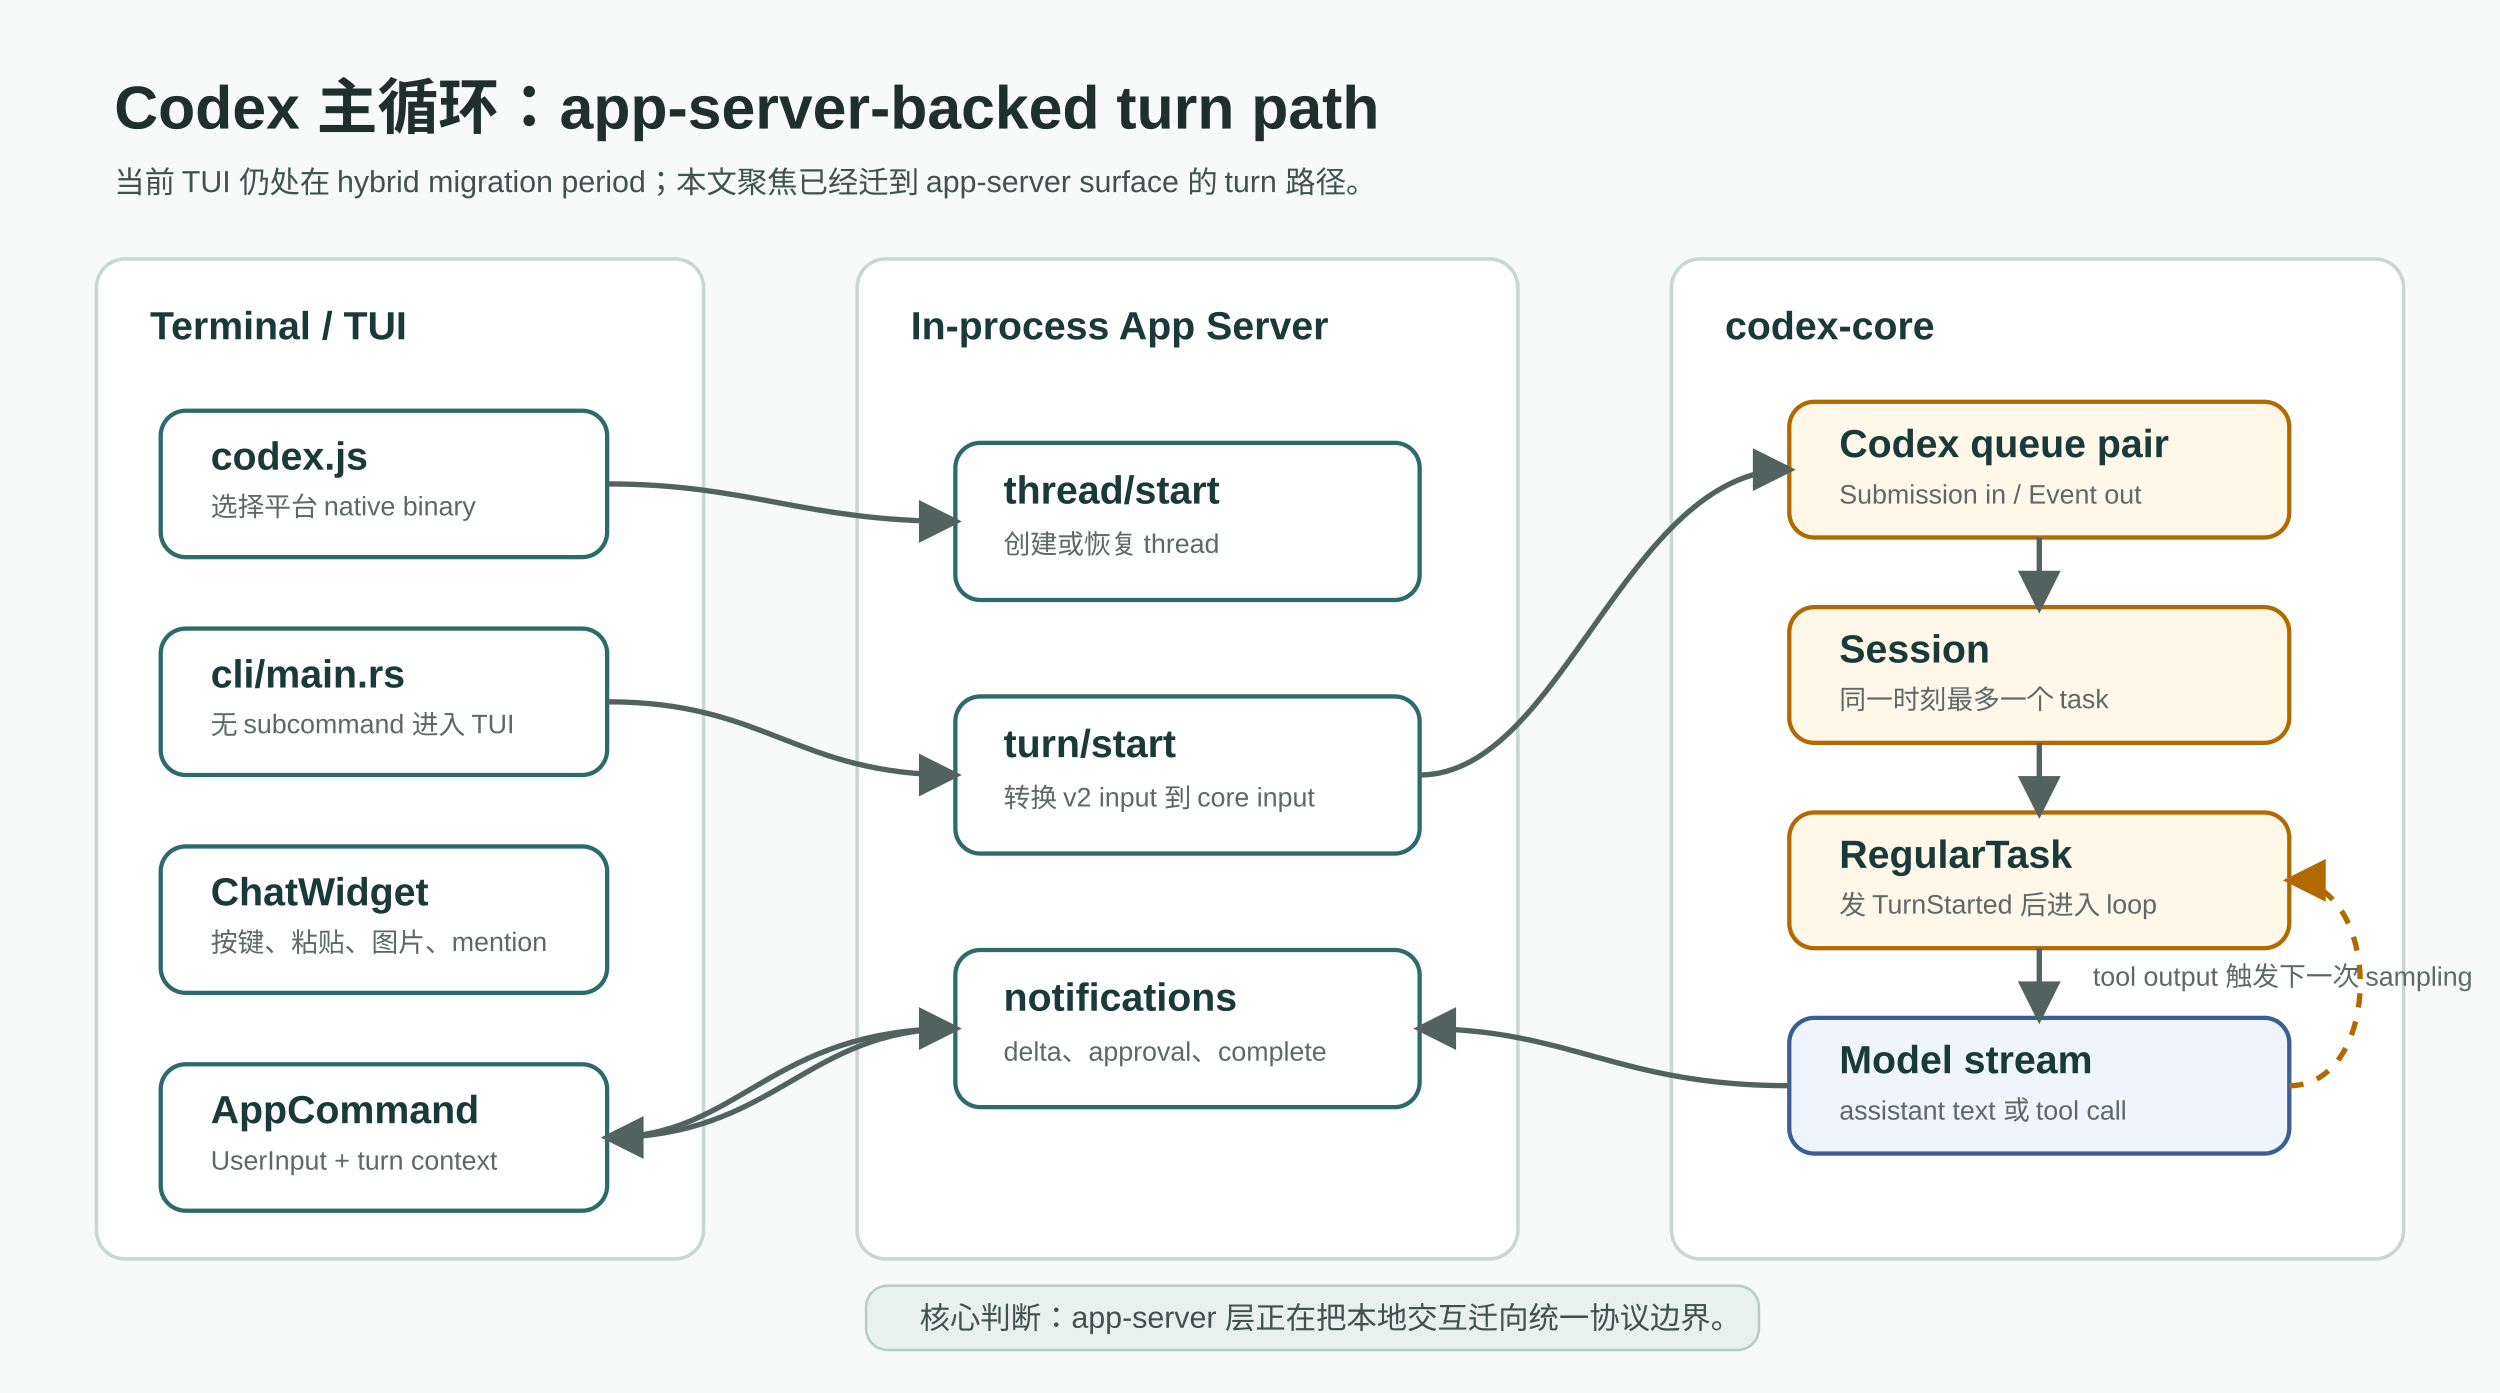
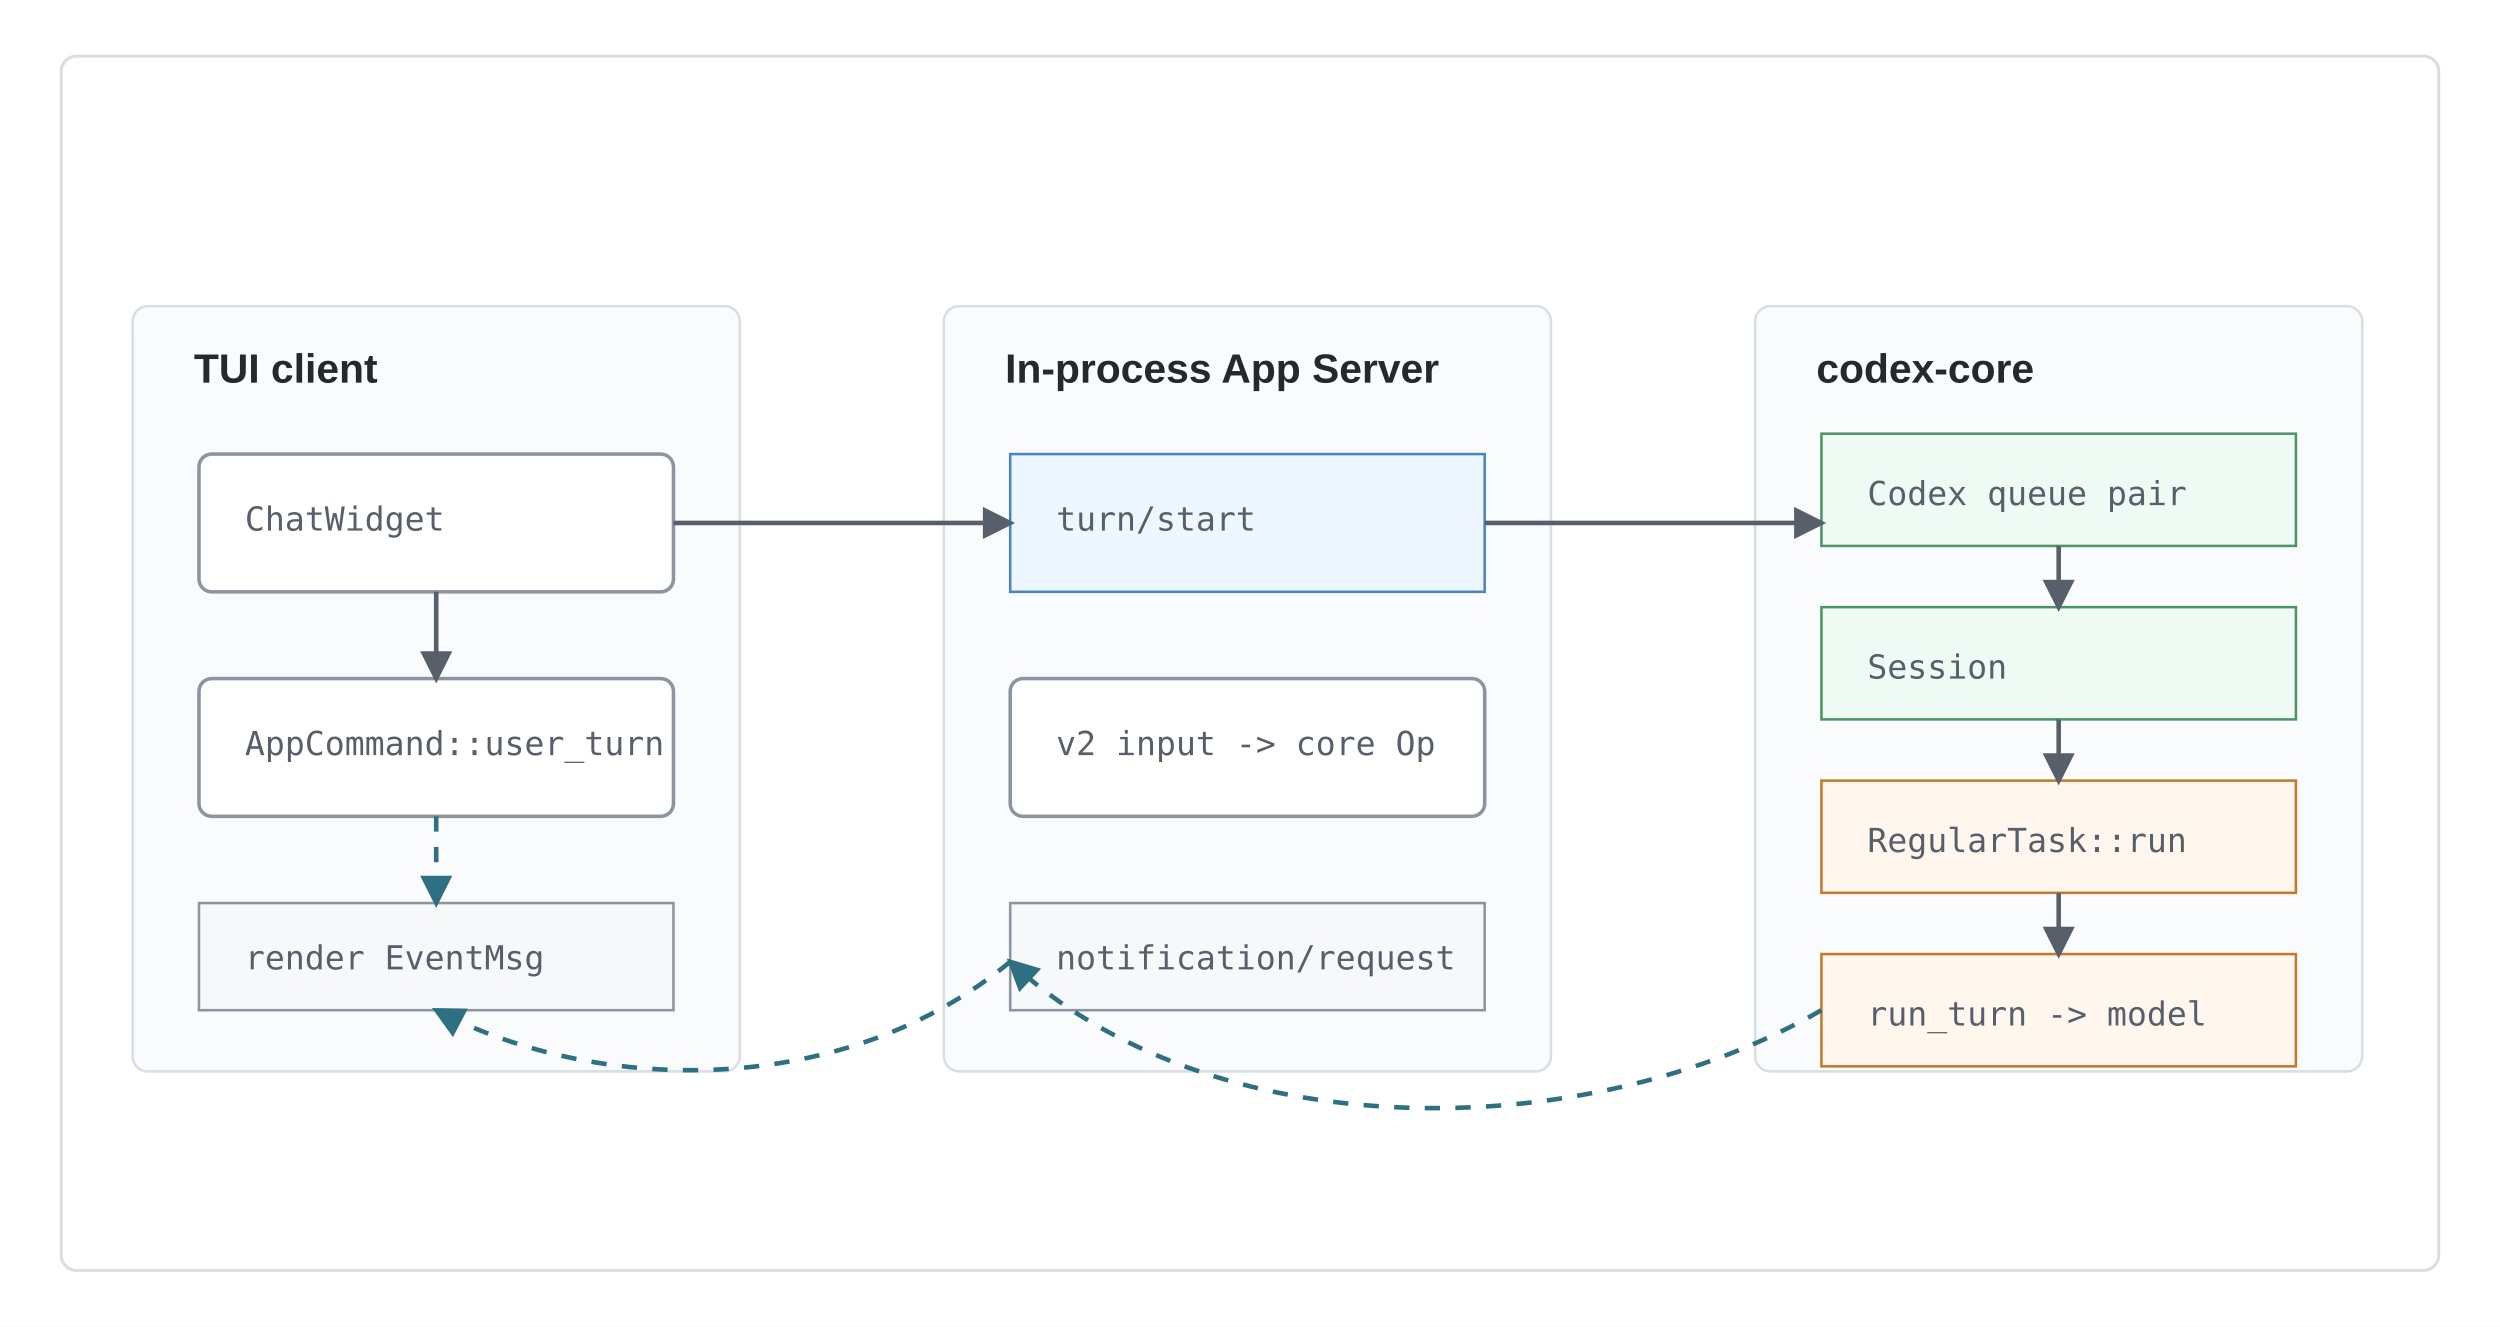
- <svg xmlns="http://www.w3.org/2000/svg" width="1400" height="780" viewBox="0 0 1400 780" role="img" aria-label="Codex TUI to core turn loop">
+ <svg xmlns="http://www.w3.org/2000/svg" width="980" height="520" viewBox="0 0 980 520" role="img" aria-label="Codex app-server backed turn path">
  <defs>
    <style>
-       .bg { fill: #f7faf9; }
-       .panel { fill: #ffffff; stroke: #c9d7d2; stroke-width: 2; rx: 16; }
-       .node { fill: #ffffff; stroke: #2d6a6a; stroke-width: 2.4; rx: 14; }
-       .core { fill: #fff7e8; stroke: #b26a00; stroke-width: 2.4; rx: 14; }
-       .model { fill: #eef5ff; stroke: #3c5f91; stroke-width: 2.4; rx: 14; }
-       .title { font: 700 34px Arial, sans-serif; fill: #1f2f2c; }
-       .label { font: 700 22px Arial, sans-serif; fill: #193a38; }
-       .small { font: 17px Arial, sans-serif; fill: #41524e; }
-       .tiny { font: 15px Arial, sans-serif; fill: #5c6966; }
-       .arrow { stroke: #52635f; stroke-width: 3; fill: none; marker-end: url(#arrow); }
-       .loop { stroke: #b26a00; stroke-width: 3; fill: none; marker-end: url(#arrow-amber); stroke-dasharray: 8 8; }
-       .band { fill: #e7f2ef; stroke: #b7ccc6; stroke-width: 1.4; rx: 12; }
+       .bg{fill:#fff}.frame{fill:#fff;stroke:#d8dee4;stroke-width:1.2;rx:6}
+       .lane{fill:#fafbfc;stroke:#d8dee4;stroke-width:1;rx:6}
+       .node{fill:#fff;stroke:#8c959f;stroke-width:1.4;rx:5}
+       .blue{fill:#eef6ff;stroke:#4b84c4}.amber{fill:#fff7ed;stroke:#c27a2c}
+       .green{fill:#effaf4;stroke:#4d9566}.gray{fill:#f6f8fa;stroke:#8c959f}
+       .title{font:700 21px Arial,sans-serif;fill:#24292f}.h{font:700 16px Arial,sans-serif;fill:#24292f}
+       .t{font:14px Arial,sans-serif;fill:#57606a}.mono{font:13px Consolas,monospace;fill:#57606a}
+       .arrow{stroke:#57606a;stroke-width:1.8;fill:none;marker-end:url(#arrow)}
+       .return{stroke:#2f6f82;stroke-width:1.8;fill:none;stroke-dasharray:6 6;marker-end:url(#arrow2)}
    </style>
-     <marker id="arrow" viewBox="0 0 10 10" refX="8.5" refY="5" markerWidth="8" markerHeight="8" orient="auto-start-reverse">
-       <path d="M 0 0 L 10 5 L 0 10 z" fill="#52635f" />
+     <marker id="arrow" viewBox="0 0 10 10" refX="8.5" refY="5" markerWidth="7" markerHeight="7" orient="auto">
+       <path d="M0 0L10 5L0 10z" fill="#57606a" />
    </marker>
-     <marker id="arrow-amber" viewBox="0 0 10 10" refX="8.5" refY="5" markerWidth="8" markerHeight="8" orient="auto-start-reverse">
-       <path d="M 0 0 L 10 5 L 0 10 z" fill="#b26a00" />
+     <marker id="arrow2" viewBox="0 0 10 10" refX="8.5" refY="5" markerWidth="7" markerHeight="7" orient="auto">
+       <path d="M0 0L10 5L0 10z" fill="#2f6f82" />
    </marker>
  </defs>
-   <rect class="bg" width="1400" height="780" />
-   <text x="64" y="72" class="title">Codex 主循环：app-server-backed turn path</text>
-   <text x="64" y="108" class="small">当前 TUI 仍处在 hybrid migration period；本文聚焦已经迁到 app-server surface 的 turn 路径。</text>
-   <rect x="54" y="145" width="340" height="560" class="panel" />
-   <text x="84" y="190" class="label">Terminal / TUI</text>
-   <rect x="90" y="230" width="250" height="82" class="node" />
-   <text x="118" y="263" class="label">codex.js</text>
-   <text x="118" y="289" class="tiny">选择平台 native binary</text>
-   <rect x="90" y="352" width="250" height="82" class="node" />
-   <text x="118" y="385" class="label">cli/main.rs</text>
-   <text x="118" y="411" class="tiny">无 subcommand 进入 TUI</text>
-   <rect x="90" y="474" width="250" height="82" class="node" />
-   <text x="118" y="507" class="label">ChatWidget</text>
-   <text x="118" y="533" class="tiny">按键、粘贴、图片、mention</text>
-   <rect x="90" y="596" width="250" height="82" class="node" />
-   <text x="118" y="629" class="label">AppCommand</text>
-   <text x="118" y="655" class="tiny">UserInput + turn context</text>
-   <rect x="480" y="145" width="370" height="560" class="panel" />
-   <text x="510" y="190" class="label">In-process App Server</text>
-   <rect x="535" y="248" width="260" height="88" class="node" />
-   <text x="562" y="282" class="label">thread/start</text>
-   <text x="562" y="310" class="tiny">创建或恢复 thread</text>
-   <rect x="535" y="390" width="260" height="88" class="node" />
-   <text x="562" y="424" class="label">turn/start</text>
-   <text x="562" y="452" class="tiny">转换 v2 input 到 core input</text>
-   <rect x="535" y="532" width="260" height="88" class="node" />
-   <text x="562" y="566" class="label">notifications</text>
-   <text x="562" y="594" class="tiny">delta、approval、complete</text>
-   <rect x="936" y="145" width="410" height="560" class="panel" />
-   <text x="966" y="190" class="label">codex-core</text>
-   <rect x="1002" y="225" width="280" height="76" class="core" />
-   <text x="1030" y="256" class="label">Codex queue pair</text>
-   <text x="1030" y="282" class="tiny">Submission in / Event out</text>
-   <rect x="1002" y="340" width="280" height="76" class="core" />
-   <text x="1030" y="371" class="label">Session</text>
-   <text x="1030" y="397" class="tiny">同一时刻最多一个 task</text>
-   <rect x="1002" y="455" width="280" height="76" class="core" />
-   <text x="1030" y="486" class="label">RegularTask</text>
-   <text x="1030" y="512" class="tiny">发 TurnStarted 后进入 loop</text>
-   <rect x="1002" y="570" width="280" height="76" class="model" />
-   <text x="1030" y="601" class="label">Model stream</text>
-   <text x="1030" y="627" class="tiny">assistant text 或 tool call</text>
-   <path d="M340 271 C420 271 450 292 535 292" class="arrow" />
-   <path d="M340 393 C430 393 445 434 535 434" class="arrow" />
-   <path d="M340 637 C435 637 450 576 535 576" class="arrow" />
-   <path d="M795 434 C875 434 910 263 1002 263" class="arrow" />
-   <path d="M1142 301 L1142 340" class="arrow" />
-   <path d="M1142 416 L1142 455" class="arrow" />
-   <path d="M1142 531 L1142 570" class="arrow" />
-   <path d="M1282 608 C1335 608 1335 493 1282 493" class="loop" />
-   <text x="1172" y="552" class="tiny">tool output 触发下一次 sampling</text>
-   <path d="M1002 608 C905 608 880 576 795 576" class="arrow" />
-   <path d="M535 576 C430 576 415 637 340 637" class="arrow" />
-   <rect x="485" y="720" width="500" height="36" class="band" />
-   <text x="515" y="744" class="small">核心判断：app-server 层正在把本地交互迁向统一协议边界。</text>
+   <rect class="bg" width="980" height="520" />
+   <rect x="24" y="22" width="932" height="476" class="frame" />
+   <rect x="52" y="120" width="238" height="300" class="lane" />
+   <text x="76" y="150" class="h">TUI client</text>
+   <rect x="78" y="178" width="186" height="54" class="node" />
+   <text x="96" y="208" class="mono">ChatWidget</text>
+   <rect x="78" y="266" width="186" height="54" class="node" />
+   <text x="96" y="296" class="mono">AppCommand::user_turn</text>
+   <rect x="78" y="354" width="186" height="42" class="gray" />
+   <text x="96" y="380" class="mono">render EventMsg</text>
+   <rect x="370" y="120" width="238" height="300" class="lane" />
+   <text x="394" y="150" class="h">In-process App Server</text>
+   <rect x="396" y="178" width="186" height="54" class="blue" />
+   <text x="414" y="208" class="mono">turn/start</text>
+   <rect x="396" y="266" width="186" height="54" class="node" />
+   <text x="414" y="296" class="mono">v2 input -&gt; core Op</text>
+   <rect x="396" y="354" width="186" height="42" class="gray" />
+   <text x="414" y="380" class="mono">notification/request</text>
+   <rect x="688" y="120" width="238" height="300" class="lane" />
+   <text x="712" y="150" class="h">codex-core</text>
+   <rect x="714" y="170" width="186" height="44" class="green" />
+   <text x="732" y="198" class="mono">Codex queue pair</text>
+   <rect x="714" y="238" width="186" height="44" class="green" />
+   <text x="732" y="266" class="mono">Session</text>
+   <rect x="714" y="306" width="186" height="44" class="amber" />
+   <text x="732" y="334" class="mono">RegularTask::run</text>
+   <rect x="714" y="374" width="186" height="44" class="amber" />
+   <text x="732" y="402" class="mono">run_turn -&gt; model</text>
+   <path d="M264 205H396" class="arrow" />
+   <path d="M582 205H714" class="arrow" />
+   <path d="M807 214V238" class="arrow" />
+   <path d="M807 282V306" class="arrow" />
+   <path d="M807 350V374" class="arrow" />
+   <path d="M714 396C620 450 474 450 396 377" class="return" />
+   <path d="M396 377C332 430 236 430 171 396" class="return" />
+   <path d="M171 232V266" class="arrow" />
+   <path d="M171 320V354" class="return" />
</svg>
